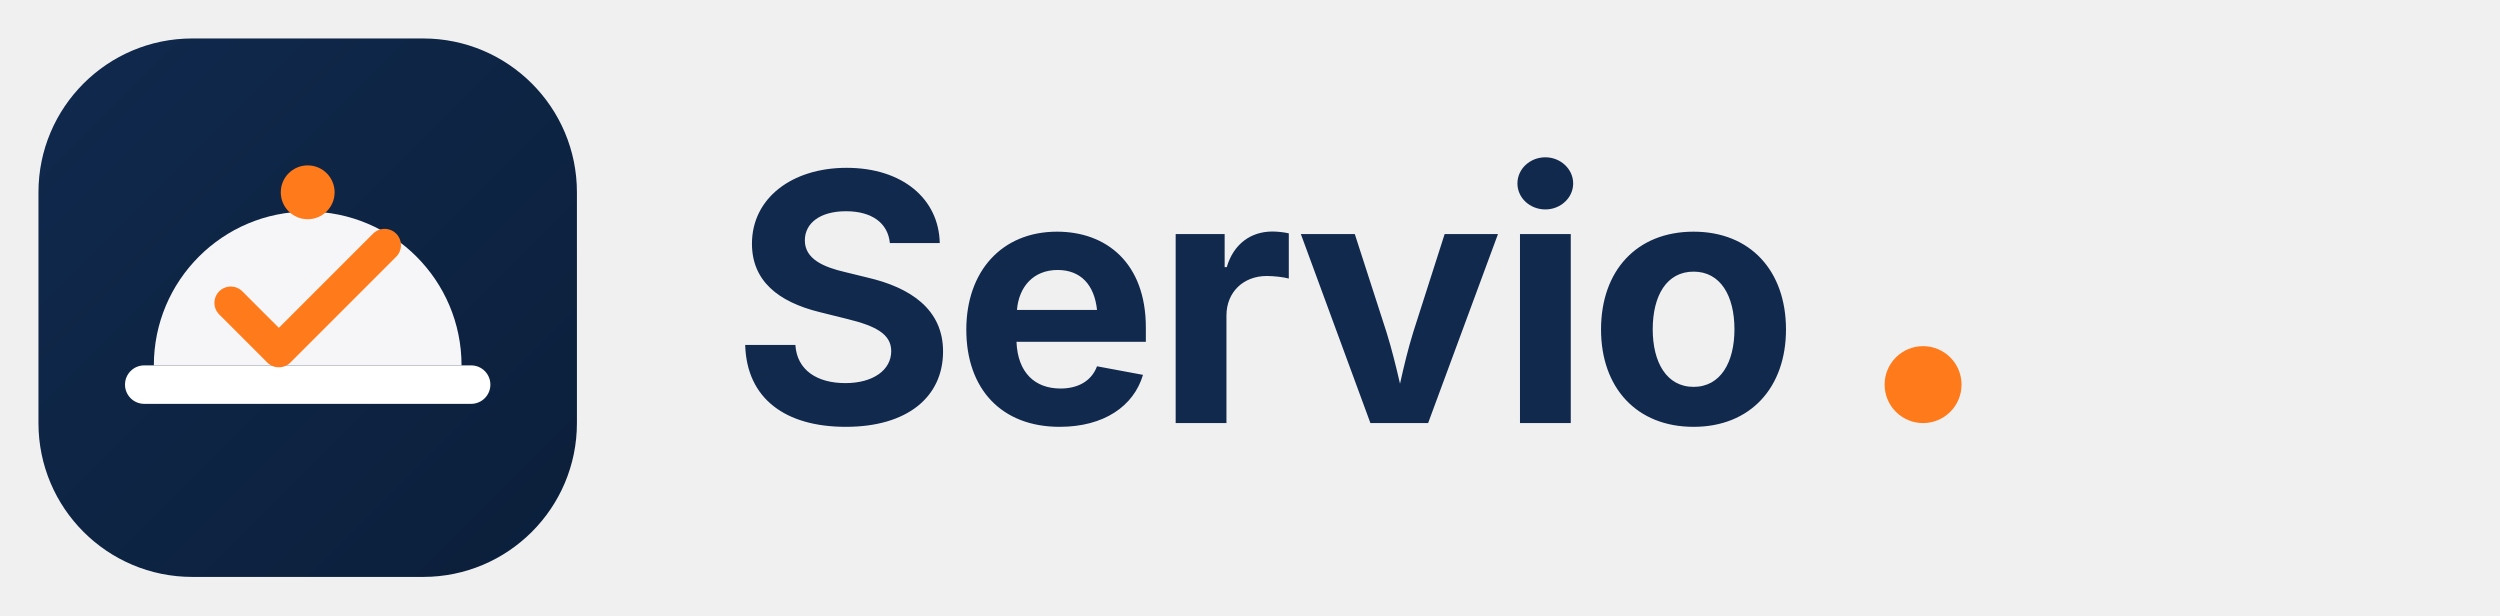
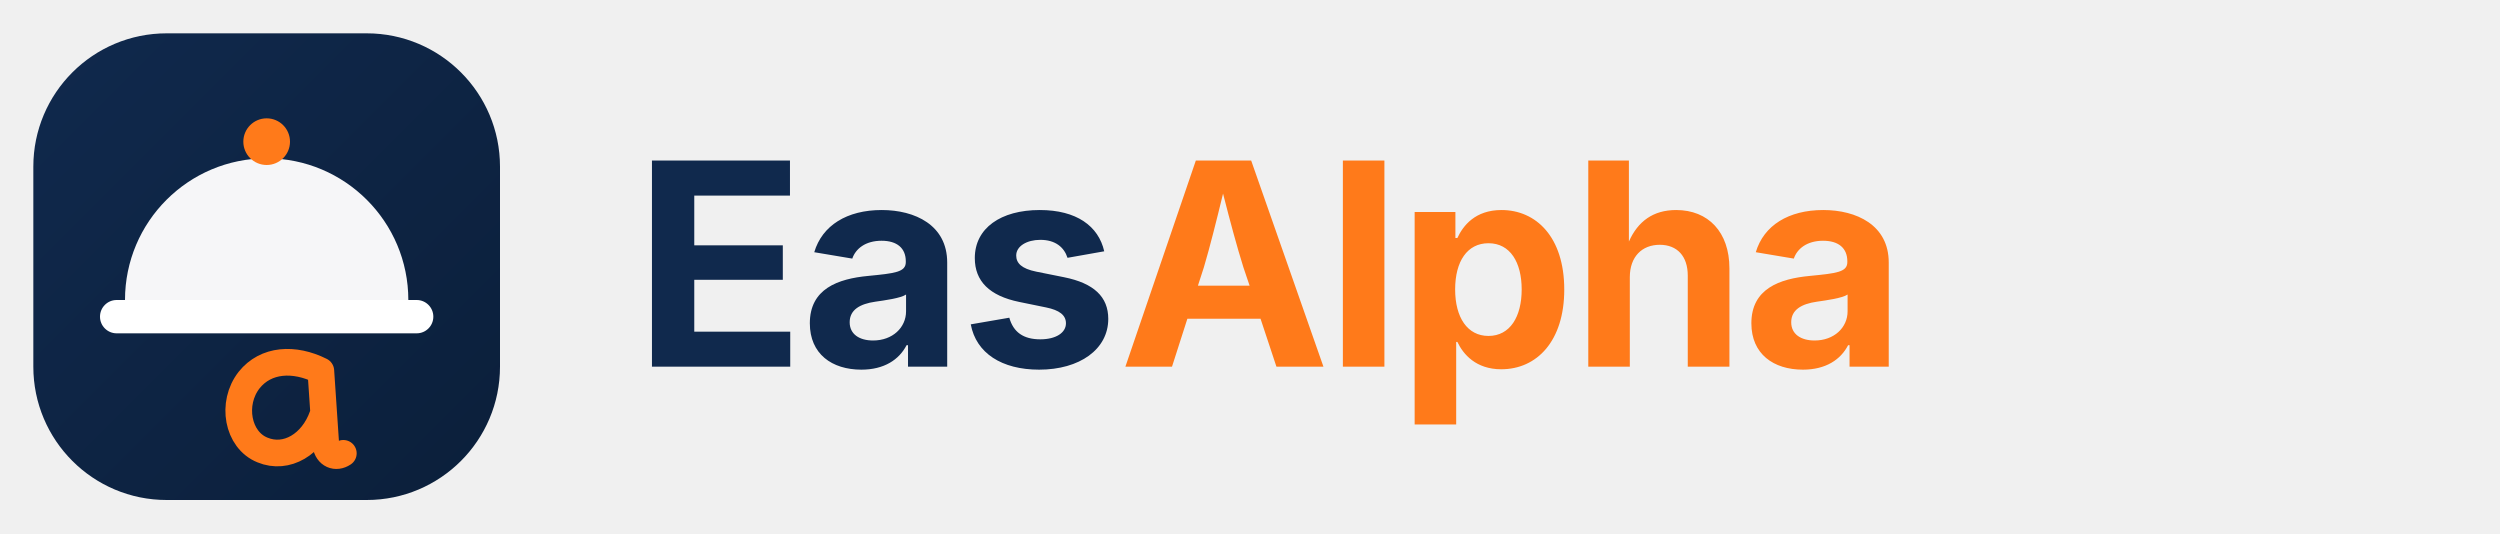
- <svg xmlns="http://www.w3.org/2000/svg" viewBox="0 0 260 64" width="260" height="64" role="img" aria-label="Servio">
+ <svg xmlns="http://www.w3.org/2000/svg" viewBox="0 0 300 64" width="300" height="64" role="img" aria-label="EasAlpha">
  <defs>
    <linearGradient id="g" x1="0" y1="0" x2="1" y2="1">
      <stop offset="0" stop-color="#10294D" />
      <stop offset="1" stop-color="#0B1F3A" />
    </linearGradient>
  </defs>
  <rect x="4" y="4" width="56" height="56" rx="16" fill="url(#g)" />
-   <path d="M16 38a16 16 0 0 1 32 0z" fill="#fff" opacity="0.96" />
-   <rect x="13" y="38" width="38" height="4" rx="2" fill="#fff" />
-   <circle cx="32" cy="20" r="2.8" fill="#FF7A1A" />
-   <path d="M24 31.5l5 5 11-11" fill="none" stroke="#FF7A1A" stroke-width="3.4" stroke-linecap="round" stroke-linejoin="round" />
-   <text x="76" y="44" font-family="Inter, Roboto, Segoe UI, Helvetica, Arial, sans-serif" font-size="36" font-weight="700" letter-spacing="-0.5" fill="#10294D">Servio</text>
-   <circle cx="200" cy="40" r="4" fill="#FF7A1A" />
+   <path d="M15 36a17 17 0 0 1 34 0z" fill="#fff" opacity="0.96" />
+   <rect x="12" y="36" width="40" height="4" rx="2" fill="#fff" />
+   <circle cx="32" cy="17" r="2.8" fill="#FF7A1A" />
+   <path d="M38.5 44.5c-3.2-1.6-6.6-1.4-8.6 1.1-2.2 2.8-1.4 7.2 1.6 8.4 2.9 1.2 6-.7 7.2-4.1M38.5 44.5l.6 8.9c.2 1.2 1.2 1.6 2.1 1" fill="none" stroke="#FF7A1A" stroke-width="3.2" stroke-linecap="round" stroke-linejoin="round" />
+   <text x="76" y="44" font-family="Inter, Roboto, Segoe UI, Helvetica, Arial, sans-serif" font-size="34" font-weight="700" letter-spacing="-0.6" fill="#10294D">Eas<tspan fill="#FF7A1A">Alpha</tspan>
+   </text>
</svg>
